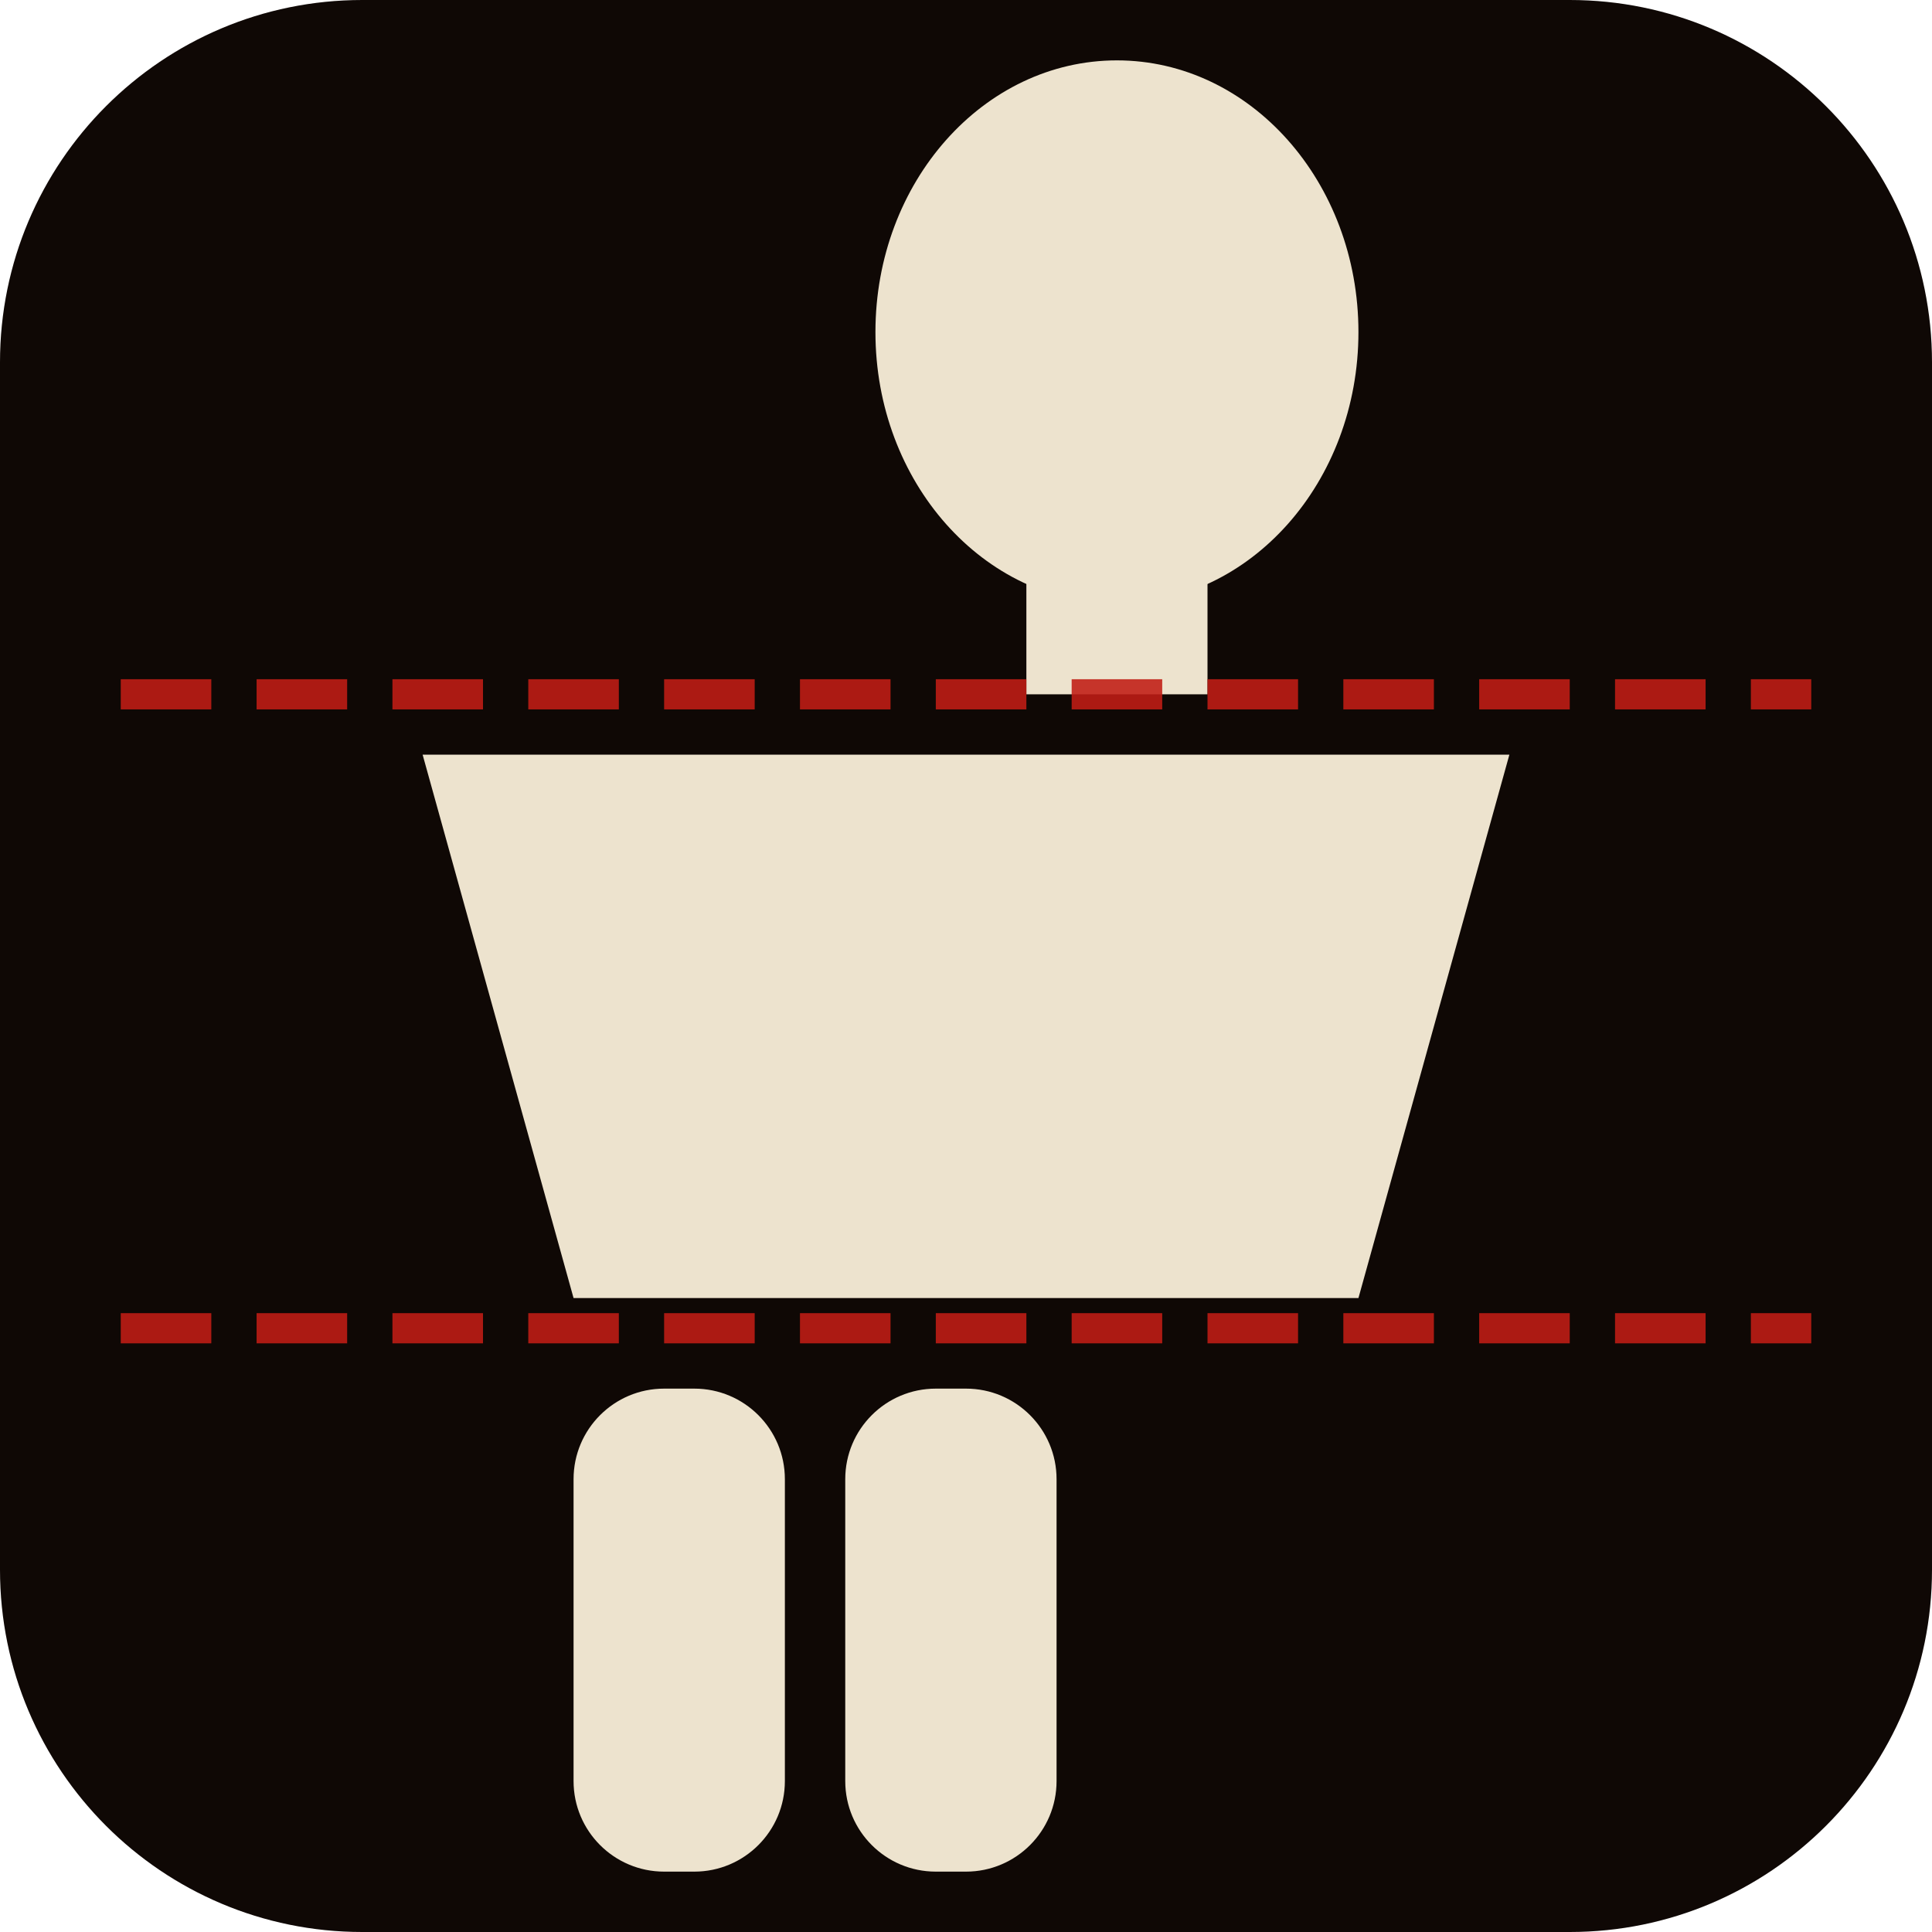
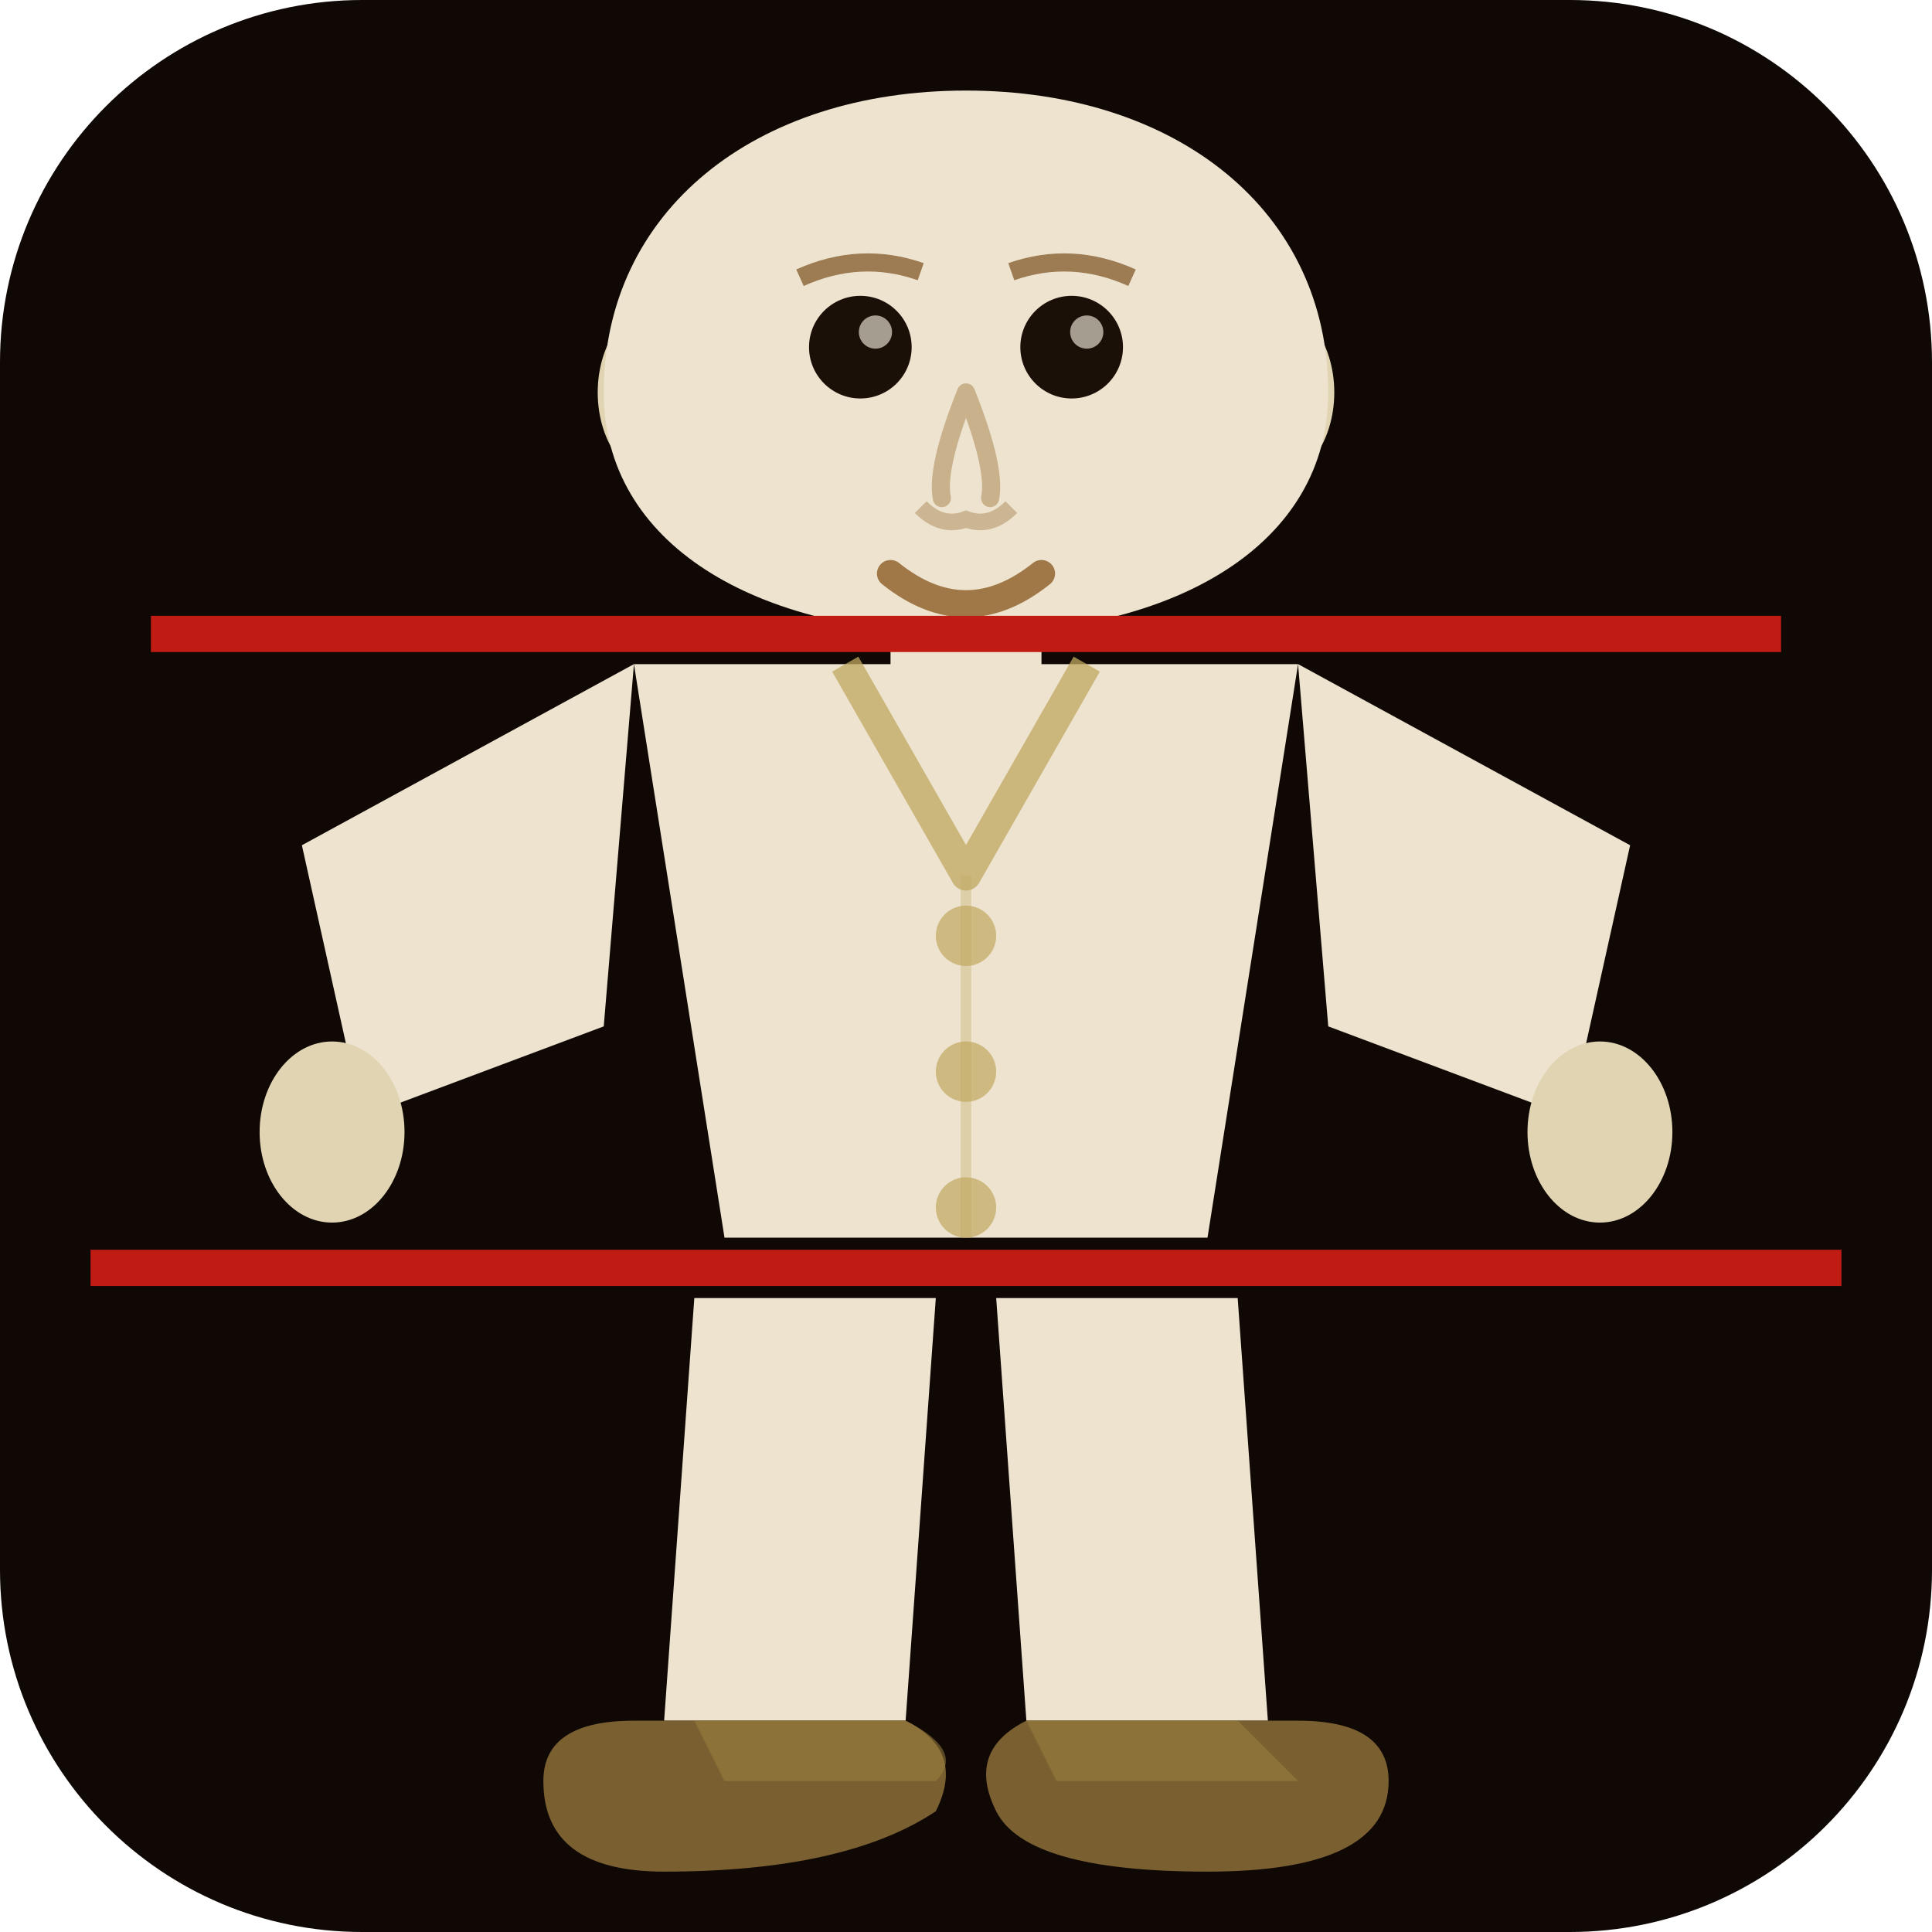
<svg xmlns="http://www.w3.org/2000/svg" viewBox="0 0 64 64">
  <rect width="64" height="64" rx="12" fill="#0f0805" />
-   <ellipse cx="37" cy="11" rx="8" ry="9" fill="#ede3ce" />
-   <rect x="34" y="18" width="6" height="5" fill="#ede3ce" />
-   <line x1="4" y1="23" x2="60" y2="23" stroke="#c11c14" stroke-width="1.0" stroke-dasharray="3,1.5" opacity="0.88" />
-   <path d="M 14 25 L 50 25 L 45 43 L 19 43 Z" fill="#ede3ce" />
-   <line x1="4" y1="44" x2="60" y2="44" stroke="#c11c14" stroke-width="1.0" stroke-dasharray="3,1.5" opacity="0.88" />
-   <rect x="19" y="46" width="7" height="16" rx="3" fill="#ede3ce" />
-   <rect x="28" y="46" width="7" height="16" rx="3" fill="#ede3ce" />
+   <ellipse cx="22" cy="13" rx="2.2" ry="3" fill="#e0d4b2" />
+   <ellipse cx="42" cy="13" rx="2.2" ry="3" fill="#e0d4b2" />
+   <path d="M 32 3            C 39 3,44 7,44 13            C 44 18,39 21,32 21            C 25 21,20 18,20 13            C 20 7,25 3,32 3 Z" fill="#ede3ce" />
+   <rect x="29.5" y="19.5" width="5" height="3" fill="#ede3ce" />
+   <path d="M 26.5 9.2 Q 28.5 8.3,30.5 9" fill="none" stroke="#7a5020" stroke-width="0.6" opacity="0.7" />
+   <path d="M 33.5 9   Q 35.5 8.3,37.5 9.2" fill="none" stroke="#7a5020" stroke-width="0.6" opacity="0.7" />
+   <circle cx="28.5" cy="11.5" r="1.7" fill="#1a1008" />
+   <circle cx="35.5" cy="11.5" r="1.7" fill="#1a1008" />
+   <circle cx="29" cy="11" r="0.55" fill="#f0e8d8" opacity="0.65" />
+   <circle cx="36" cy="11" r="0.55" fill="#f0e8d8" opacity="0.65" />
+   <path d="M 32 13 Q 31 15.5,31.2 16.5 M 32 13 Q 33 15.5,32.8 16.5" fill="none" stroke="#b09060" stroke-width="0.6" opacity="0.6" stroke-linecap="round" />
+   <path d="M 30.5 16.8 Q 31.2 17.5,32 17.2 Q 32.8 17.5,33.5 16.8" fill="none" stroke="#b09060" stroke-width="0.55" opacity="0.55" />
+   <path d="M 29.5 19 Q 32 21,34.5 19" fill="none" stroke="#a07848" stroke-width="0.9" stroke-linecap="round" />
+   <line x1="5" y1="21" x2="59" y2="21" stroke="#c11c14" stroke-width="1.2" />
+   <path d="M 21 22 L 43 22 L 40 41 L 24 41 Z" fill="#ede3ce" />
+   <path d="M 21 22 L 10 28 L 12 37 L 20 34 Z" fill="#ede3ce" />
+   <ellipse cx="11" cy="37.5" rx="2.4" ry="3" fill="#e0d4b2" />
+   <path d="M 43 22 L 54 28 L 52 37 L 44 34 Z" fill="#ede3ce" />
+   <ellipse cx="53" cy="37.5" rx="2.4" ry="3" fill="#e0d4b2" />
+   <path d="M 28 22 L 32 29 L 36 22" fill="none" stroke="#c0a860" stroke-width="1" opacity="0.75" stroke-linejoin="round" />
+   <circle cx="32" cy="31" r="1" fill="#c0a860" opacity="0.7" />
+   <circle cx="32" cy="35.5" r="1" fill="#c0a860" opacity="0.7" />
+   <circle cx="32" cy="40" r="1" fill="#c0a860" opacity="0.7" />
+   <line x1="32" y1="29" x2="32" y2="41" stroke="#c0a860" stroke-width="0.35" opacity="0.35" />
+   <line x1="3" y1="42" x2="61" y2="42" stroke="#c11c14" stroke-width="1.2" />
+   <path d="M 23 43 L 31 43 L 30 57 L 22 57 Z" fill="#ede3ce" />
+   <path d="M 33 43 L 41 43 L 42 57 L 34 57 Z" fill="#ede3ce" />
+   <path d="M 21 57 L 30 57 Q 32 58,31 60 Q 28 62,22 62 Q 18 62,18 59 Q 18 57,21 57 Z" fill="#7a6030" />
+   <path d="M 23 57 L 30 57 Q 32 58,31 59 L 24 59 Z" fill="#9a8040" opacity="0.55" />
+   <path d="M 34 57 L 43 57 Q 46 57,46 59 Q 46 62,40 62 Q 34 62,33 60 Q 32 58,34 57 Z" fill="#7a6030" />
+   <path d="M 34 57 L 41 57 L 43 59 L 35 59 Z" fill="#9a8040" opacity="0.55" />
</svg>
